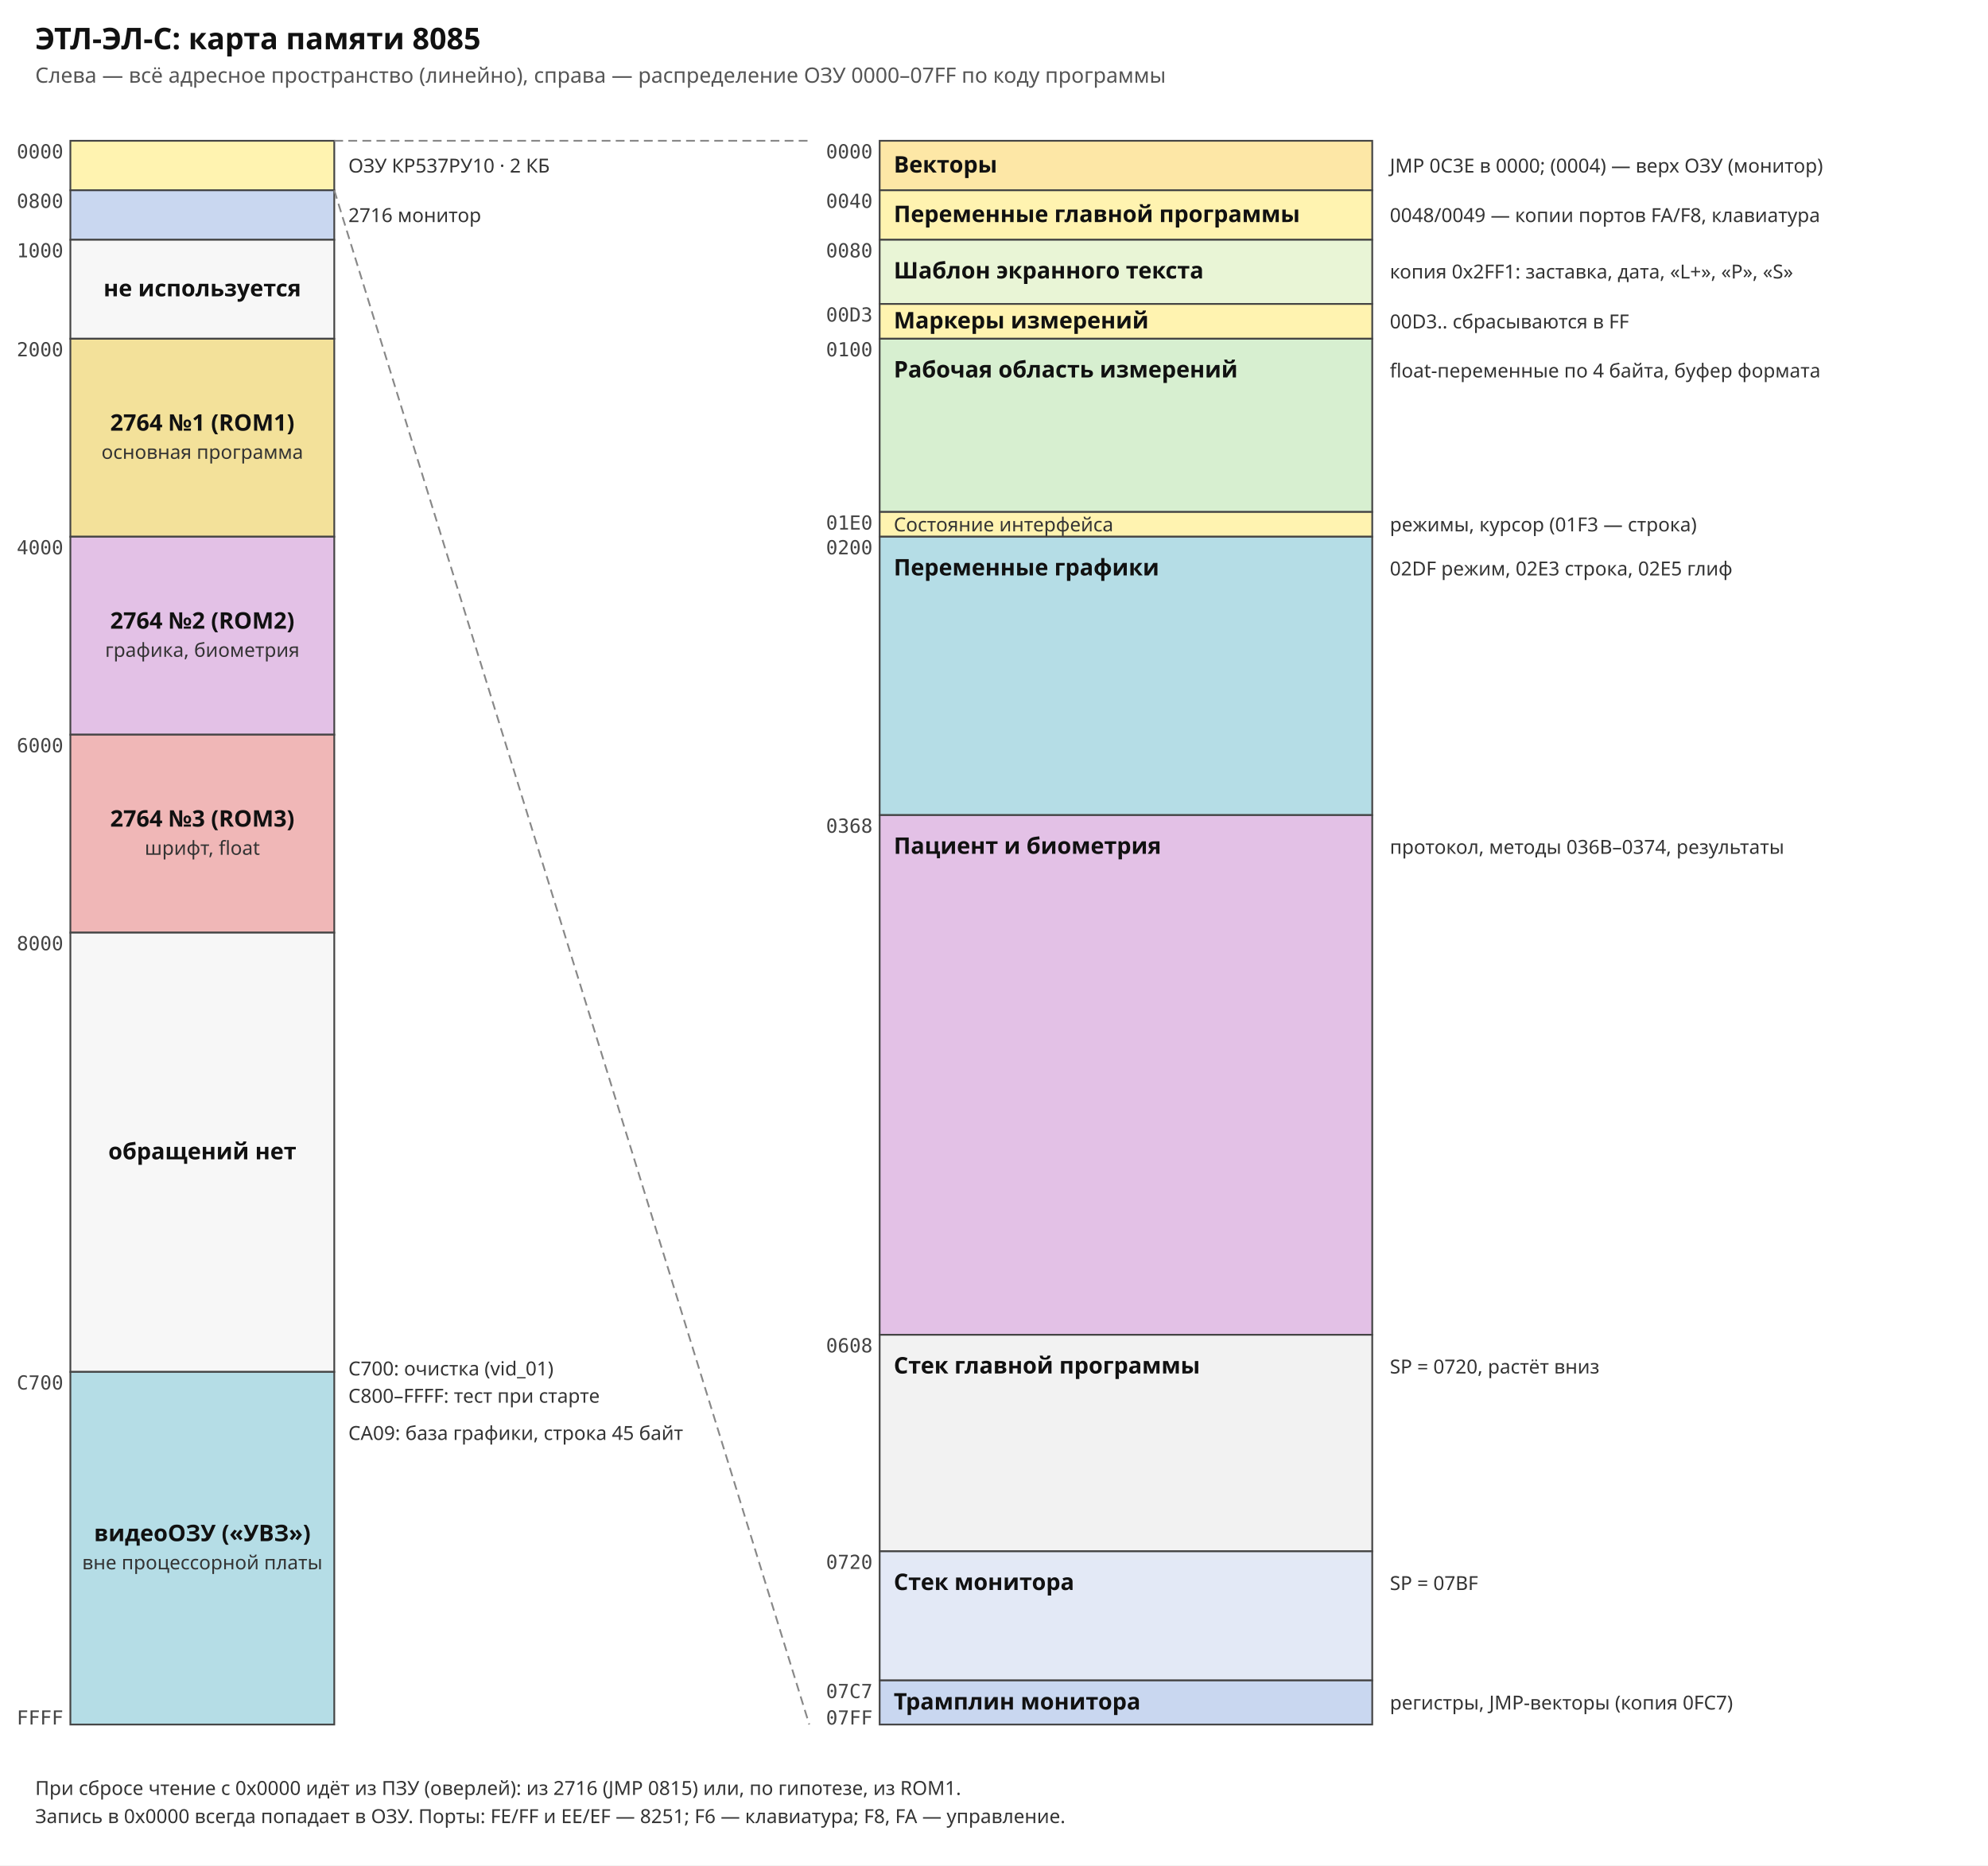
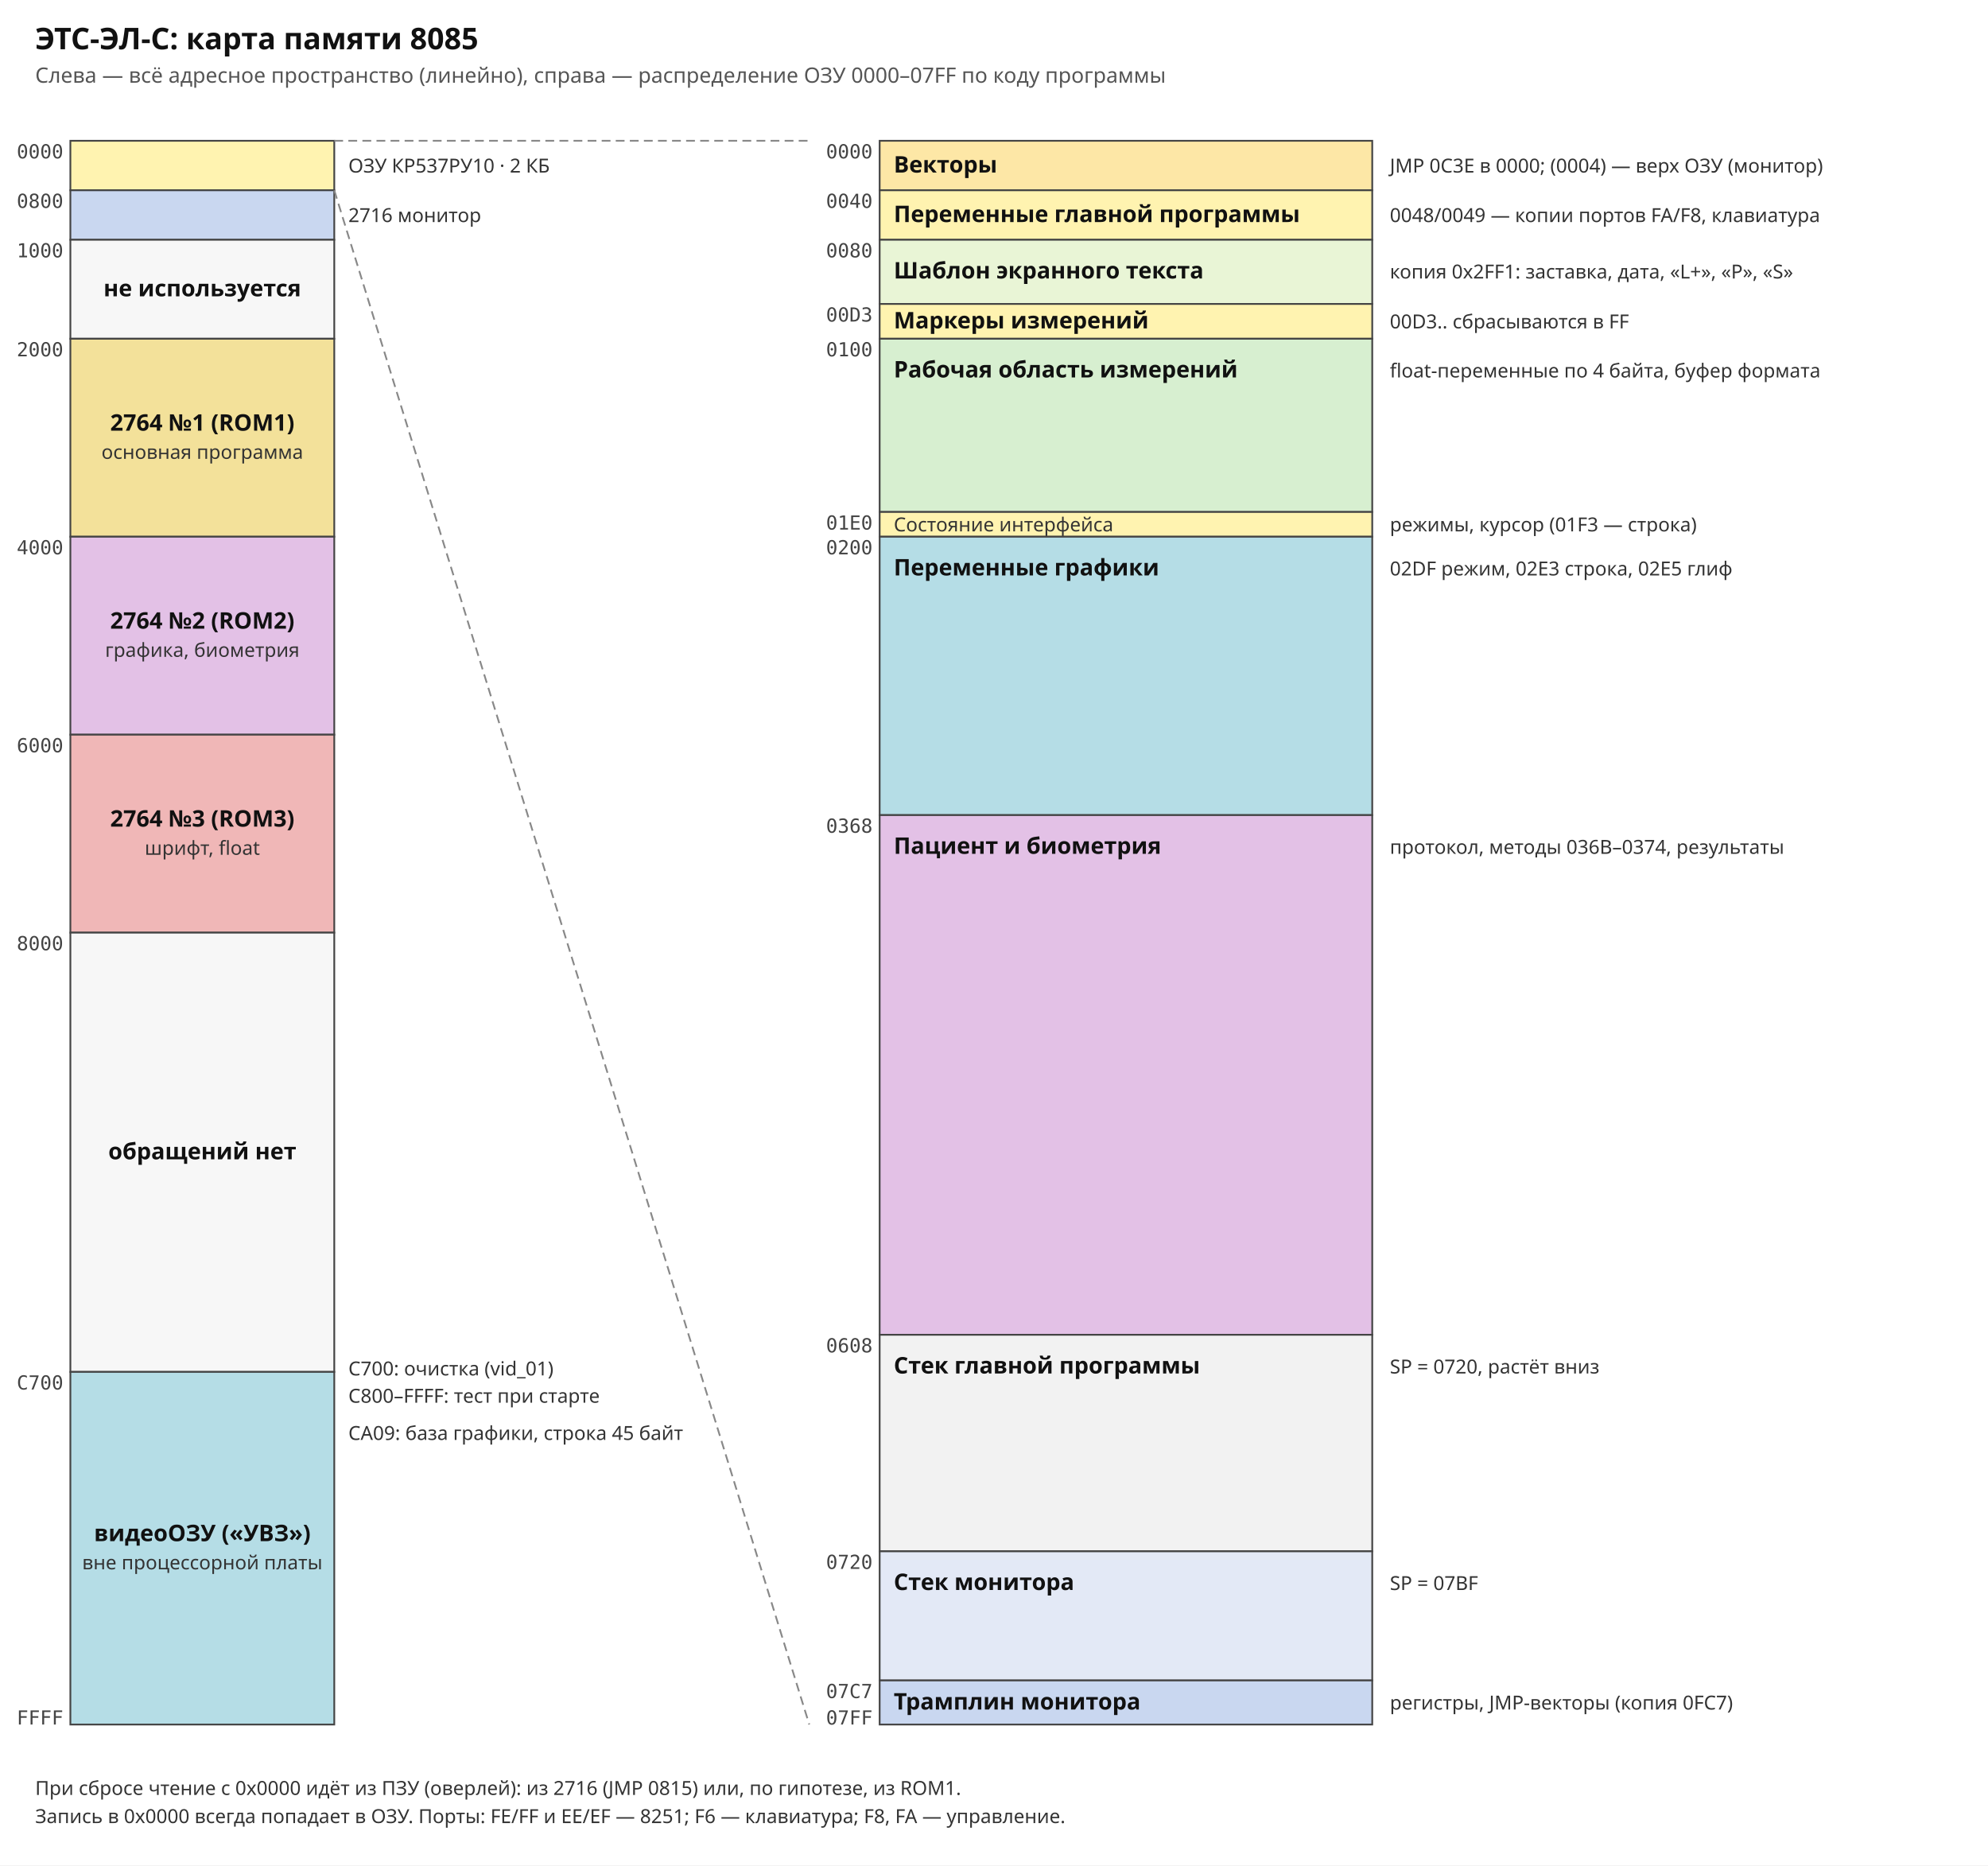
<svg xmlns="http://www.w3.org/2000/svg" width="1130" height="1060" viewBox="0 0 1130 1060">
  <style>
 .h{font:bold 17px sans-serif;fill:#111} .sub{font:12px sans-serif;fill:#555}
 .t{font:13px sans-serif;fill:#111} .tb{font:bold 13px sans-serif;fill:#111}
 .s{font:11px sans-serif;fill:#333} .a{font:11px monospace;fill:#444}
 .box{stroke:#444;stroke-width:1} .dash{stroke:#888;stroke-width:1;stroke-dasharray:5 3;fill:none}
 .ln{stroke:#444;stroke-width:1.3;fill:none} .bus{stroke:#666;stroke-width:5;fill:none;stroke-linecap:round}
</style>
  <defs>
    <marker id="ar" viewBox="0 0 10 10" refX="9" refY="5" markerWidth="7" markerHeight="7" orient="auto-start-reverse">
      <path d="M0 0L10 5L0 10z" fill="#444" />
    </marker>
  </defs>
  <rect width="100%" height="100%" fill="#fff" />
-   <text class="h" x="20" y="28">ЭТЛ-ЭЛ-С: карта памяти 8085</text>
+   <text class="h" x="20" y="28">ЭТС-ЭЛ-С: карта памяти 8085</text>
  <text class="sub" x="20" y="47">Слева — всё адресное пространство (линейно), справа — распределение ОЗУ 0000–07FF по коду программы</text>
  <rect class="box" x="40" y="80" width="150" height="28.125" rx="0" fill="#fff3b0" />
  <text class="a" x="36" y="90" text-anchor="end">0000</text>
  <text class="s" x="198" y="98.062" text-anchor="start">ОЗУ КР537РУ10 · 2 КБ</text>
  <rect class="box" x="40" y="108.125" width="150" height="28.125" rx="0" fill="#c9d7f0" />
  <text class="a" x="36" y="118.125" text-anchor="end">0800</text>
  <text class="s" x="198" y="126.188" text-anchor="start">2716 монитор</text>
  <rect class="box" x="40" y="136.25" width="150" height="56.25" rx="0" fill="#f7f7f7" />
  <text class="tb" x="115" y="168.375" text-anchor="middle">не используется</text>
  <text class="a" x="36" y="146.25" text-anchor="end">1000</text>
  <rect class="box" x="40" y="192.5" width="150" height="112.5" rx="0" fill="#f3e19a" />
  <text class="tb" x="115" y="244.75" text-anchor="middle">2764 №1 (ROM1)</text>
  <text class="s" x="115" y="260.75" text-anchor="middle">основная программа</text>
  <text class="a" x="36" y="202.5" text-anchor="end">2000</text>
  <rect class="box" x="40" y="305" width="150" height="112.5" rx="0" fill="#e3c1e6" />
  <text class="tb" x="115" y="357.25" text-anchor="middle">2764 №2 (ROM2)</text>
  <text class="s" x="115" y="373.25" text-anchor="middle">графика, биометрия</text>
  <text class="a" x="36" y="315" text-anchor="end">4000</text>
  <rect class="box" x="40" y="417.5" width="150" height="112.5" rx="0" fill="#f0b7b7" />
  <text class="tb" x="115" y="469.75" text-anchor="middle">2764 №3 (ROM3)</text>
  <text class="s" x="115" y="485.75" text-anchor="middle">шрифт, float</text>
  <text class="a" x="36" y="427.5" text-anchor="end">6000</text>
  <rect class="box" x="40" y="530" width="150" height="249.609" rx="0" fill="#f7f7f7" />
  <text class="tb" x="115" y="658.805" text-anchor="middle">обращений нет</text>
  <text class="a" x="36" y="540" text-anchor="end">8000</text>
  <rect class="box" x="40" y="779.609" width="150" height="200.391" rx="0" fill="#b5dde6" />
  <text class="tb" x="115" y="875.805" text-anchor="middle">видеоОЗУ («УВЗ»)</text>
  <text class="s" x="115" y="891.805" text-anchor="middle">вне процессорной платы</text>
  <text class="a" x="36" y="789.609" text-anchor="end">C700</text>
  <text class="a" x="36" y="980" text-anchor="end">FFFF</text>
  <text class="s" x="198" y="797.125" text-anchor="start">C800–FFFF: тест при старте</text>
  <text class="s" x="198" y="781.609" text-anchor="start">C700: очистка (vid_01)</text>
  <text class="s" x="198" y="818.28" text-anchor="start">CA09: база графики, строка 45 байт</text>
  <rect class="box" x="500" y="80" width="280" height="28.125" rx="0" fill="#fde7a6" />
  <text class="a" x="496" y="90" text-anchor="end">0000</text>
  <text class="tb" x="508" y="98.062" text-anchor="start">Векторы</text>
  <text class="s" x="790" y="98.062" text-anchor="start">JMP 0C3E в 0000; (0004) — верх ОЗУ (монитор)</text>
  <rect class="box" x="500" y="108.125" width="280" height="28.125" rx="0" fill="#fff3b0" />
  <text class="a" x="496" y="118.125" text-anchor="end">0040</text>
  <text class="tb" x="508" y="126.188" text-anchor="start">Переменные главной программы</text>
  <text class="s" x="790" y="126.188" text-anchor="start">0048/0049 — копии портов FA/F8, клавиатура</text>
  <rect class="box" x="500" y="136.25" width="280" height="36.475" rx="0" fill="#e9f5d6" />
  <text class="a" x="496" y="146.25" text-anchor="end">0080</text>
  <text class="tb" x="508" y="158.25" text-anchor="start">Шаблон экранного текста</text>
  <text class="s" x="790" y="158.25" text-anchor="start">копия 0x2FF1: заставка, дата, «L+», «P», «S»</text>
  <rect class="box" x="500" y="172.725" width="280" height="19.775" rx="0" fill="#fff3b0" />
  <text class="a" x="496" y="182.725" text-anchor="end">00D3</text>
  <text class="tb" x="508" y="186.612" text-anchor="start">Маркеры измерений</text>
  <text class="s" x="790" y="186.612" text-anchor="start">00D3.. сбрасываются в FF</text>
  <rect class="box" x="500" y="192.5" width="280" height="98.438" rx="0" fill="#d7efd0" />
  <text class="a" x="496" y="202.5" text-anchor="end">0100</text>
  <text class="tb" x="508" y="214.5" text-anchor="start">Рабочая область измерений</text>
  <text class="s" x="790" y="214.5" text-anchor="start">float-переменные по 4 байта, буфер формата</text>
  <rect class="box" x="500" y="290.938" width="280" height="14.062" rx="0" fill="#fff3b0" />
  <text class="a" x="496" y="300.938" text-anchor="end">01E0</text>
  <text class="s" x="508" y="301.969" text-anchor="start">Состояние интерфейса</text>
  <text class="s" x="790" y="301.969" text-anchor="start">режимы, курсор (01F3 — строка)</text>
  <rect class="box" x="500" y="305" width="280" height="158.203" rx="0" fill="#b5dde6" />
  <text class="a" x="496" y="315" text-anchor="end">0200</text>
  <text class="tb" x="508" y="327" text-anchor="start">Переменные графики</text>
  <text class="s" x="790" y="327" text-anchor="start">02DF режим, 02E3 строка, 02E5 глиф</text>
  <rect class="box" x="500" y="463.203" width="280" height="295.312" rx="0" fill="#e3c1e6" />
  <text class="a" x="496" y="473.203" text-anchor="end">0368</text>
  <text class="tb" x="508" y="485.203" text-anchor="start">Пациент и биометрия</text>
  <text class="s" x="790" y="485.203" text-anchor="start">протокол, методы 036B–0374, результаты</text>
  <rect class="box" x="500" y="758.516" width="280" height="123.047" rx="0" fill="#f2f2f2" />
  <text class="a" x="496" y="768.516" text-anchor="end">0608</text>
  <text class="tb" x="508" y="780.516" text-anchor="start">Стек главной программы</text>
  <text class="s" x="790" y="780.516" text-anchor="start">SP = 0720, растёт вниз</text>
  <rect class="box" x="500" y="881.562" width="280" height="73.389" rx="0" fill="#e3e9f6" />
  <text class="a" x="496" y="891.562" text-anchor="end">0720</text>
  <text class="tb" x="508" y="903.562" text-anchor="start">Стек монитора</text>
  <text class="s" x="790" y="903.562" text-anchor="start">SP = 07BF</text>
  <rect class="box" x="500" y="954.951" width="280" height="25.049" rx="0" fill="#c9d7f0" />
  <text class="a" x="496" y="964.951" text-anchor="end">07C7</text>
  <text class="tb" x="508" y="971.476" text-anchor="start">Трамплин монитора</text>
  <text class="s" x="790" y="971.476" text-anchor="start">регистры, JMP-векторы (копия 0FC7)</text>
  <text class="a" x="496" y="980" text-anchor="end">07FF</text>
  <path class="dash" d="M190 80 L460 80" />
  <path class="dash" d="M190 108.125 L460 980" />
  <text class="s" x="20" y="1020" text-anchor="start">При сбросе чтение с 0x0000 идёт из ПЗУ (оверлей): из 2716 (JMP 0815) или, по гипотезе, из ROM1.</text>
  <text class="s" x="20" y="1036" text-anchor="start">Запись в 0x0000 всегда попадает в ОЗУ. Порты: FE/FF и EE/EF — 8251; F6 — клавиатура; F8, FA — управление.</text>
</svg>
